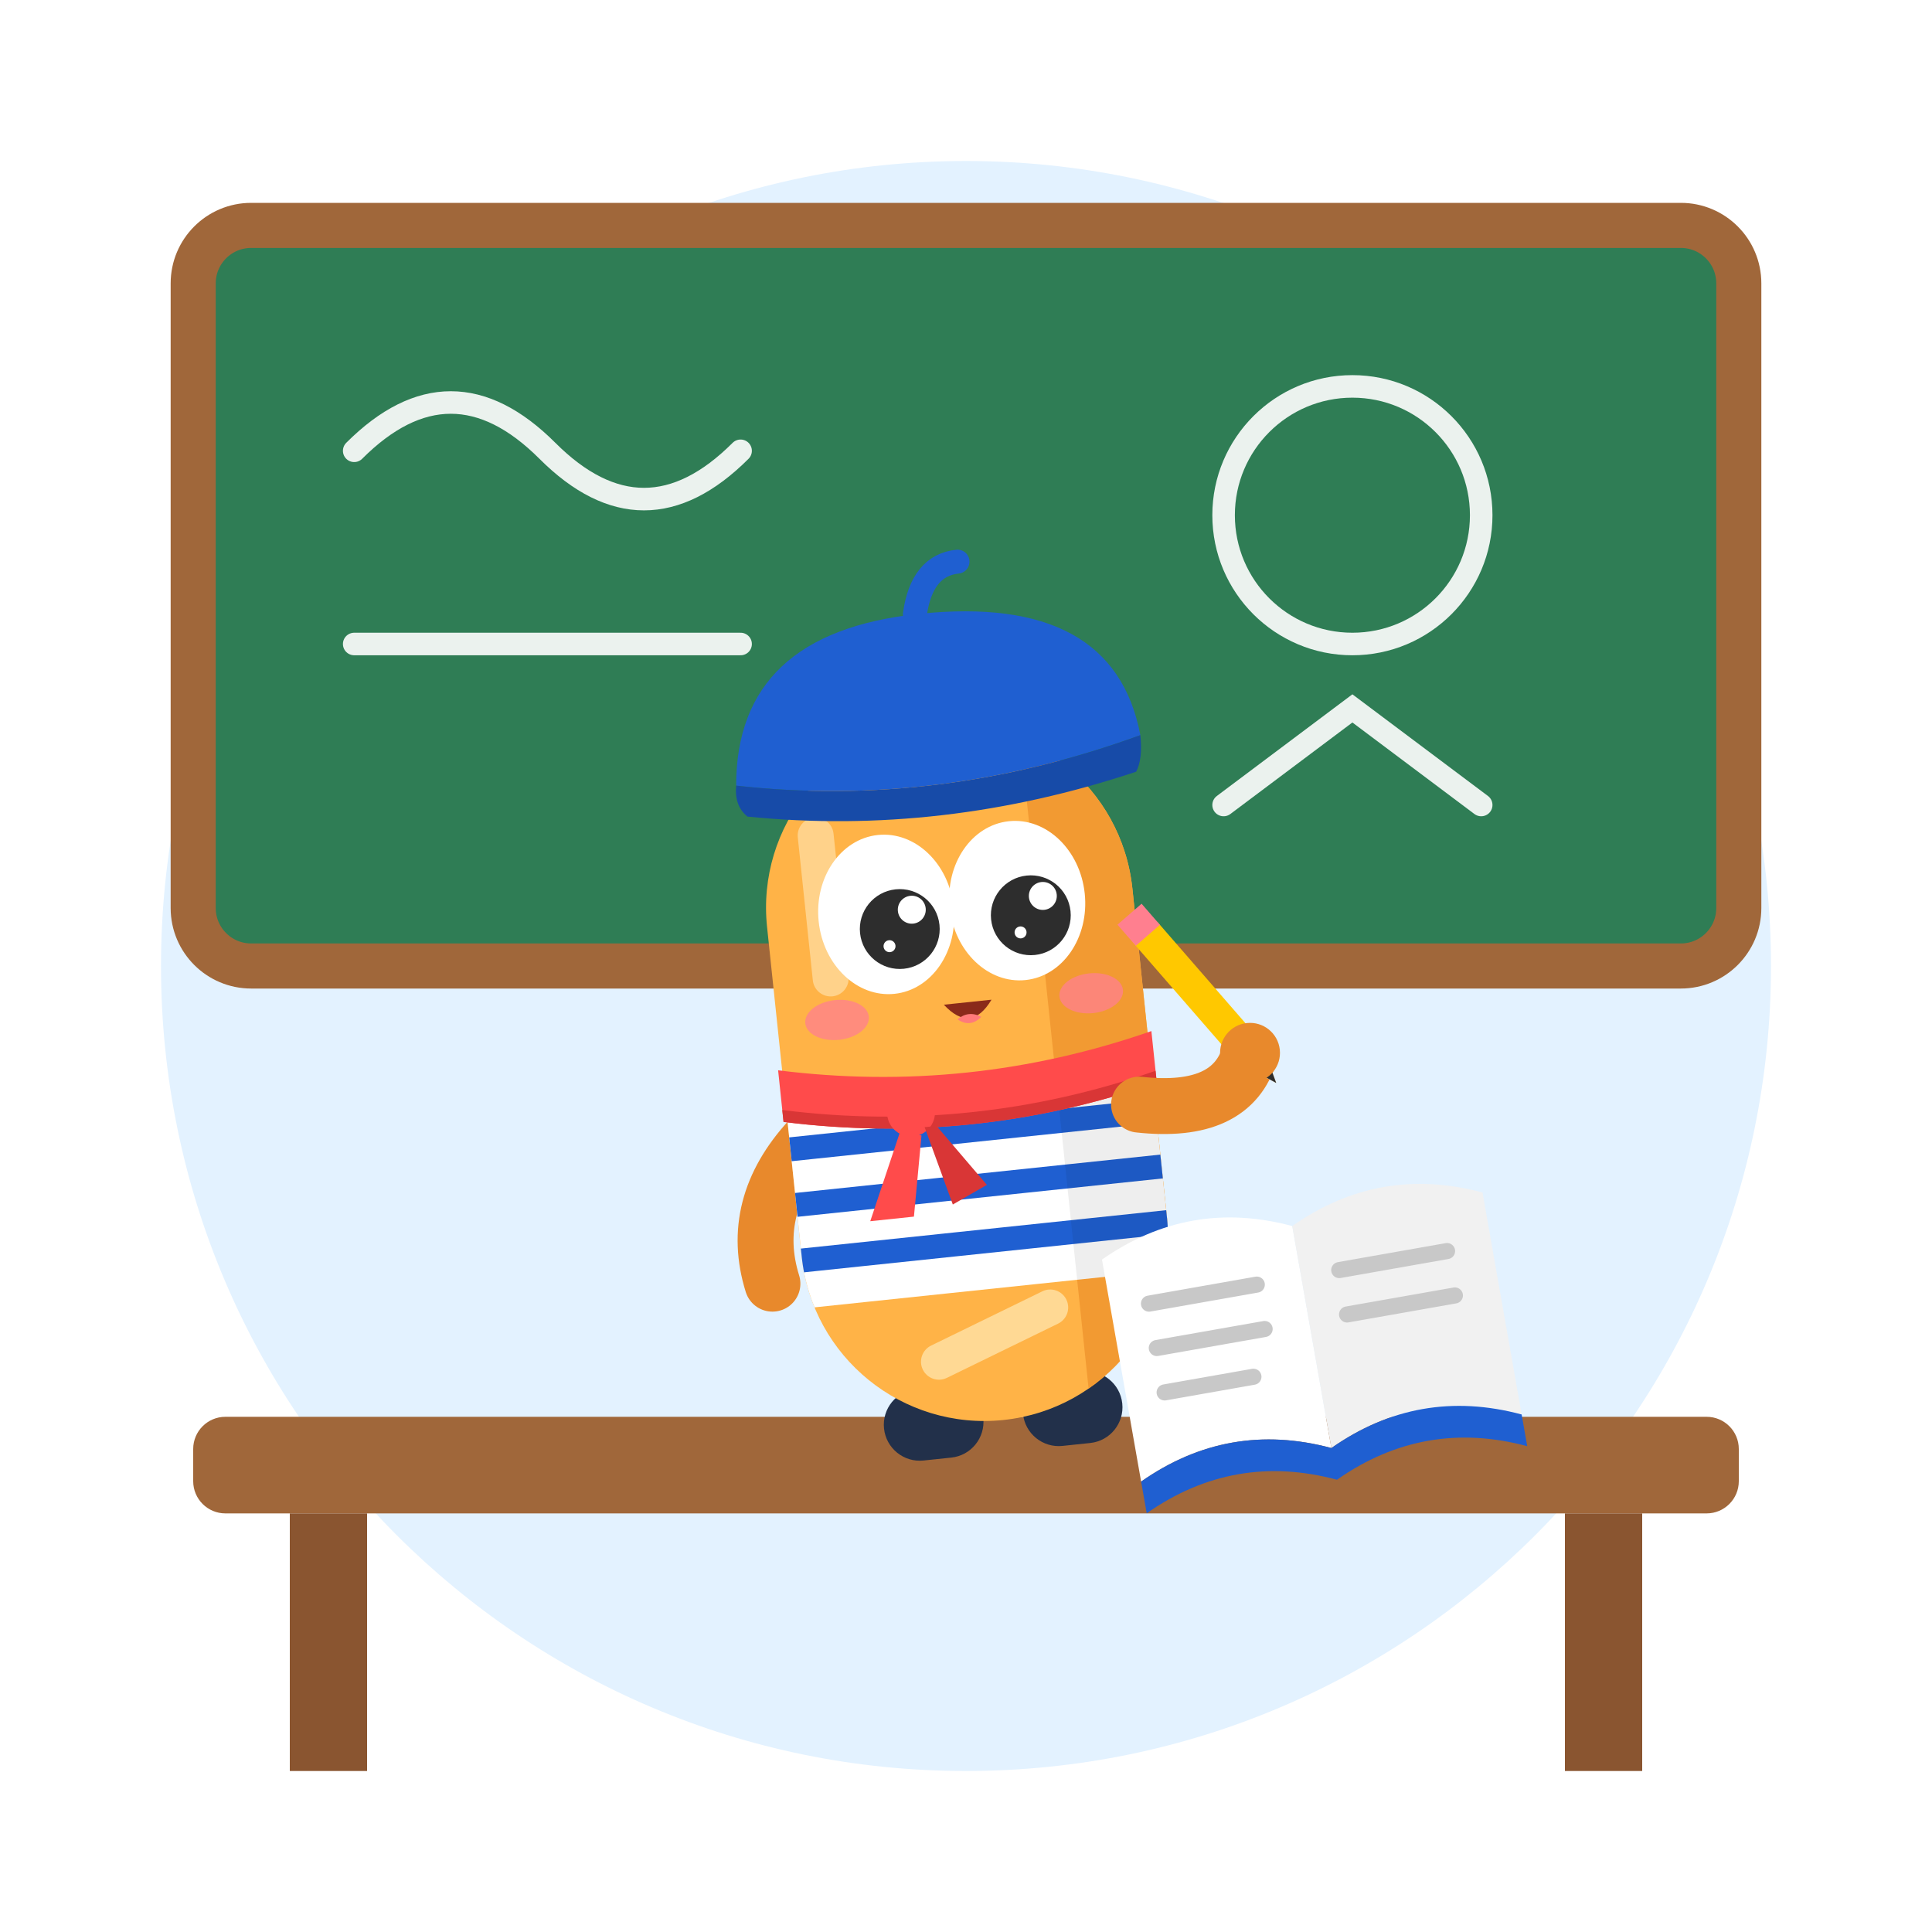
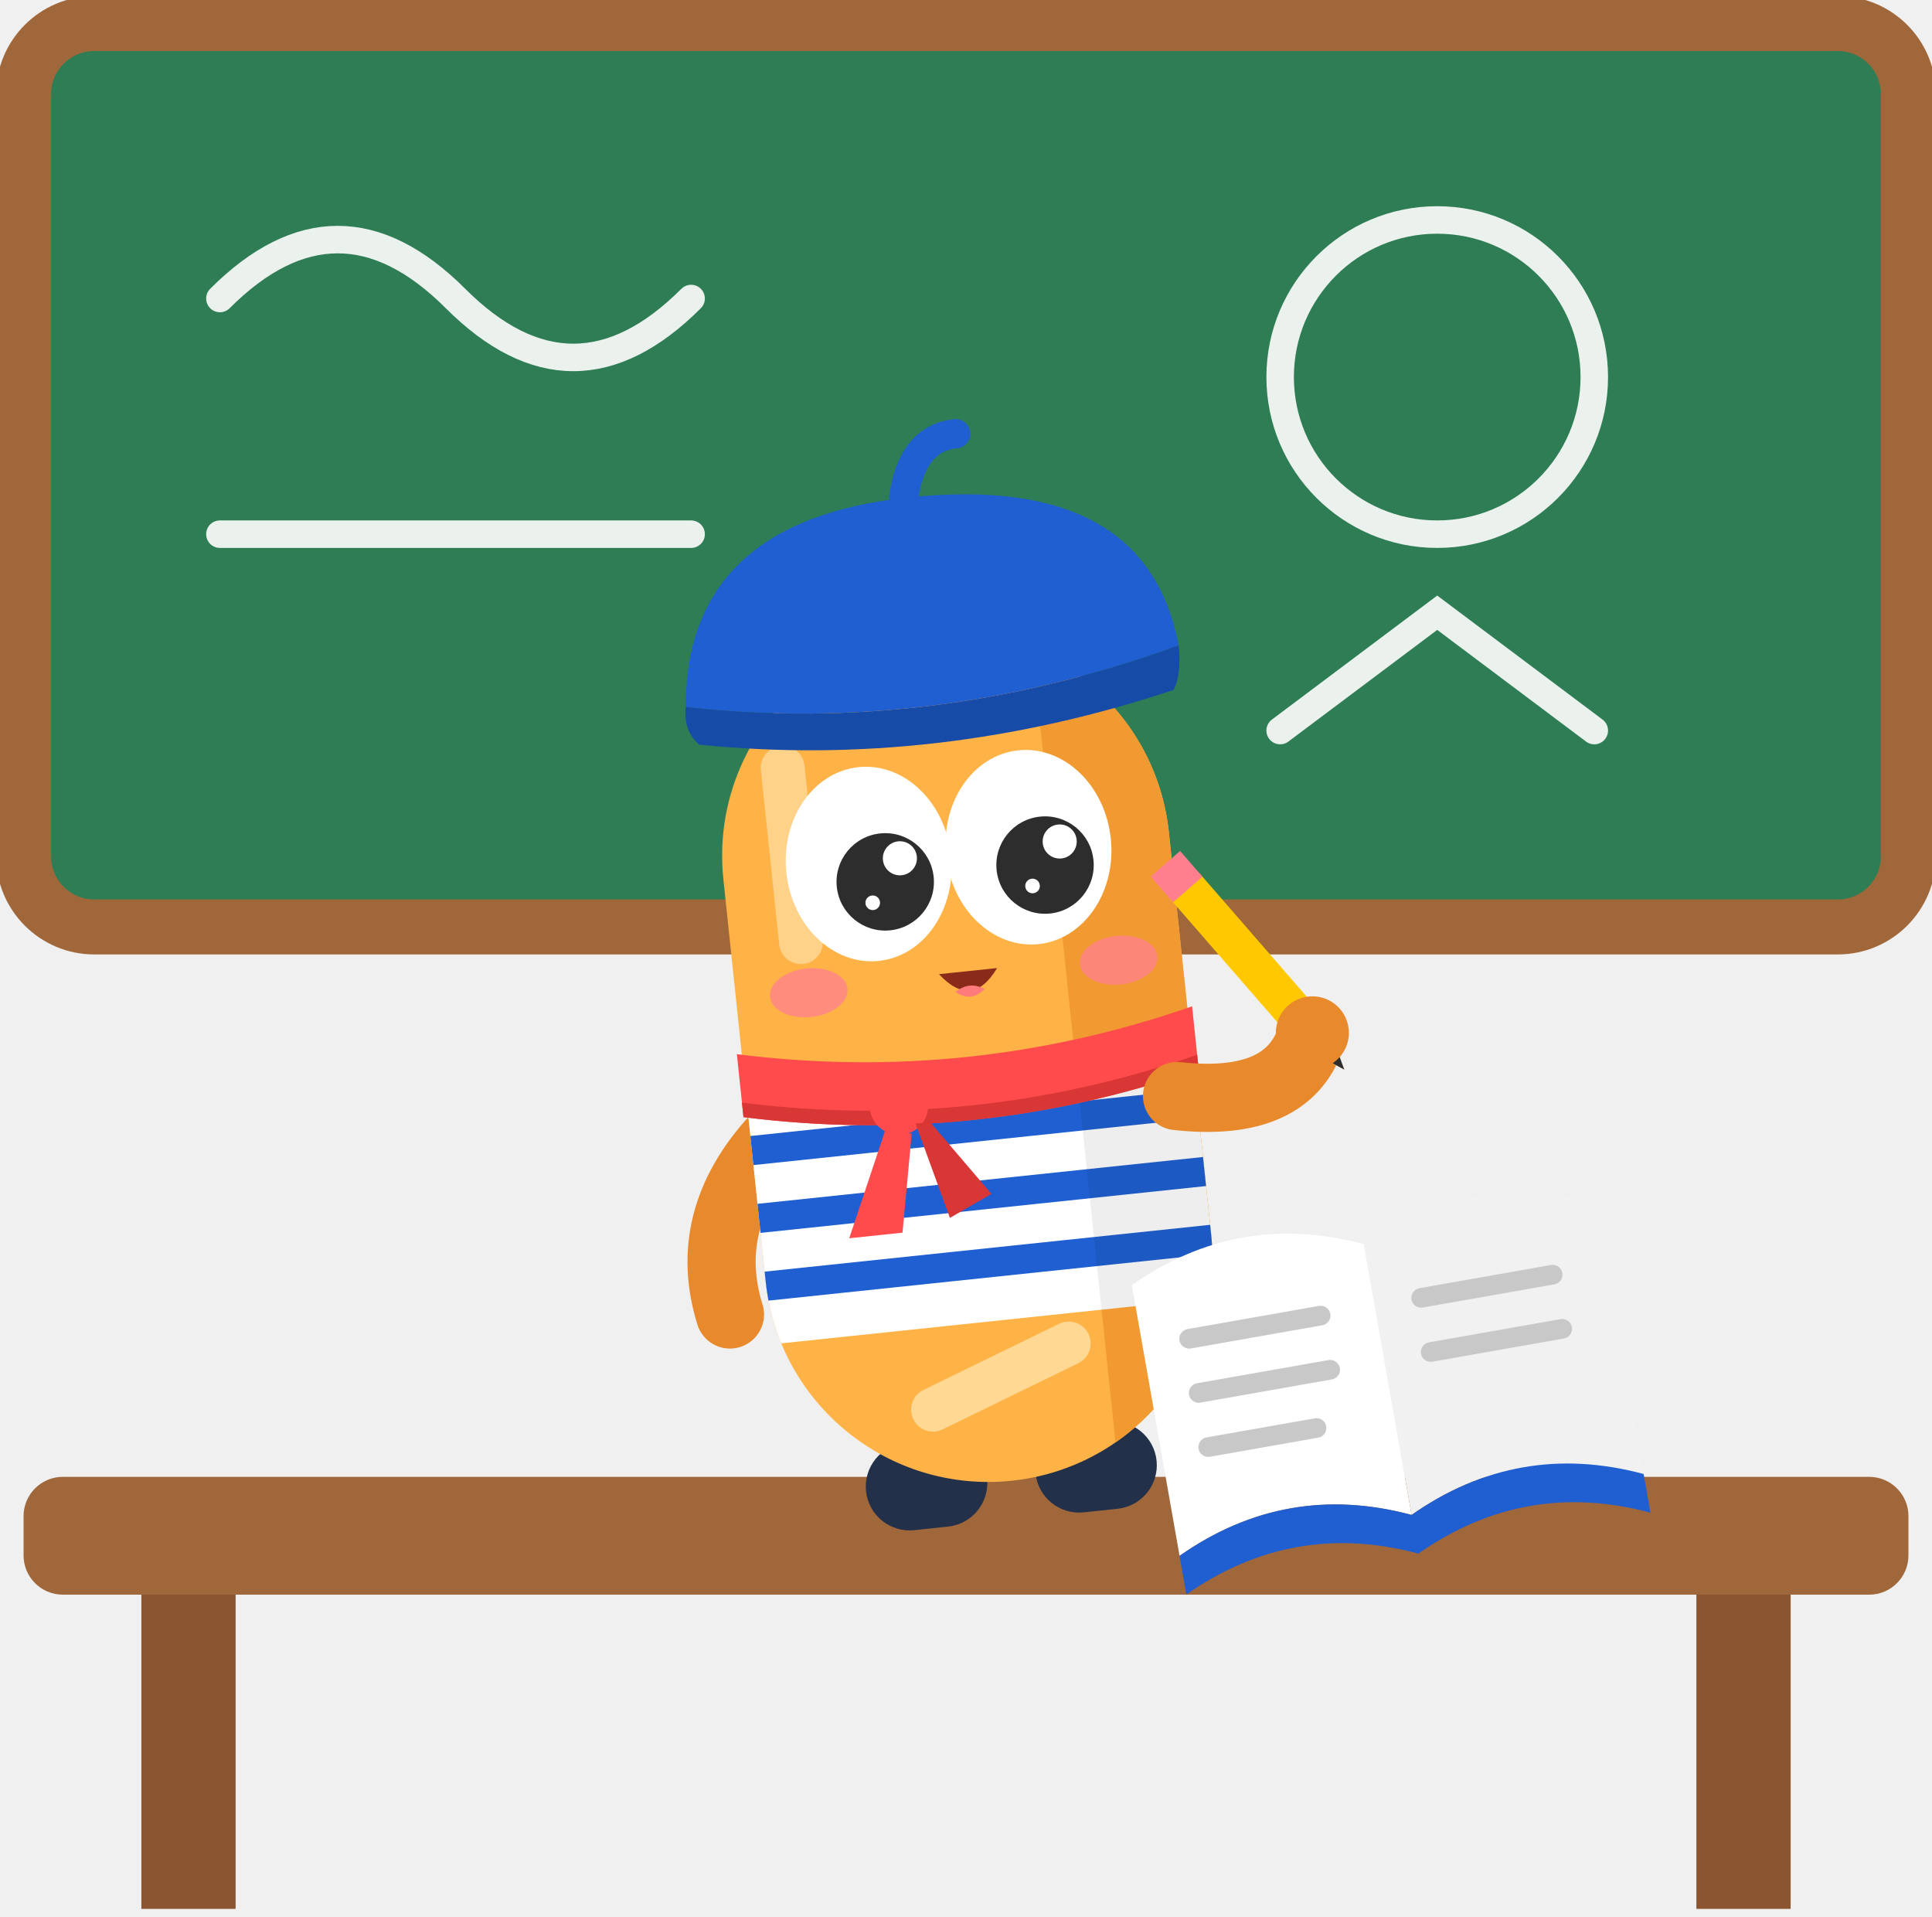
- <svg xmlns="http://www.w3.org/2000/svg" viewBox="0 0 600 600" width="600" height="600">
-   <rect width="600" height="600" fill="#ffffff" />
-   <circle cx="300" cy="300" r="250" fill="#e3f2ff" />
+ <svg xmlns="http://www.w3.org/2000/svg" viewBox="54 64 492 488" width="492" height="488">
  <rect x="60" y="70" width="480" height="230" rx="18" fill="#2f7d55" />
  <rect x="60" y="70" width="480" height="230" rx="18" fill="none" stroke="#a0673a" stroke-width="14" />
  <g stroke="#ffffff" stroke-width="7" fill="none" stroke-linecap="round" opacity=".9">
    <path d="M110 140 q30 -30 60 0 t60 0" />
    <path d="M110 200 h120" />
    <circle cx="420" cy="160" r="40" />
    <path d="M380 250 l40 -30 l40 30" />
  </g>
  <rect x="60" y="440" width="480" height="30" rx="10" fill="#a0673a" />
  <rect x="90" y="470" width="24" height="80" fill="#8a5530" />
  <rect x="486" y="470" width="24" height="80" fill="#8a5530" />
  <g transform="translate(300 330) scale(0.62) rotate(-6)">
    <defs>
      <clipPath id="b2">
        <rect x="-92" y="-170" width="184" height="350" rx="92" />
      </clipPath>
    </defs>
    <rect x="-60" y="160" width="50" height="36" rx="18" fill="#22304a" />
    <rect x="10" y="160" width="50" height="36" rx="18" fill="#22304a" />
    <path d="M-82 30 Q-116 60 -108 100" fill="none" stroke="#e8892c" stroke-width="28" stroke-linecap="round" />
    <g clip-path="url(#b2)">
      <rect x="-92" y="-170" width="184" height="350" fill="#ffb347" />
      <rect x="44" y="-170" width="60" height="350" fill="#f29a32" />
      <rect x="-72" y="-130" width="18" height="90" rx="9" fill="#ffd28a" />
      <rect x="-92" y="10" width="184" height="104" fill="#ffffff" />
      <rect x="-92" y="28" width="184" height="12" fill="#1f5fd1" />
      <rect x="-92" y="56" width="184" height="12" fill="#1f5fd1" />
      <rect x="-92" y="84" width="184" height="12" fill="#1f5fd1" />
      <rect x="44" y="10" width="60" height="104" fill="#000" opacity=".07" />
      <rect x="-40" y="128" width="80" height="18" rx="9" fill="#ffd994" transform="rotate(-20 0 137)" />
    </g>
    <ellipse cx="-32" cy="-78" rx="34" ry="40" fill="#ffffff" />
    <ellipse cx="34" cy="-78" rx="34" ry="40" fill="#ffffff" />
    <circle cx="-26" cy="-70" r="20" fill="#2d2d2d" />
    <circle cx="40" cy="-70" r="20" fill="#2d2d2d" />
    <circle cx="-19" cy="-79" r="7" fill="#ffffff" />
    <circle cx="47" cy="-79" r="7" fill="#ffffff" />
    <circle cx="-32" cy="-62" r="3" fill="#ffffff" />
    <circle cx="34" cy="-62" r="3" fill="#ffffff" />
    <ellipse cx="-62" cy="-28" rx="16" ry="10" fill="#ff7f8f" opacity=".75" />
    <ellipse cx="66" cy="-28" rx="16" ry="10" fill="#ff7f8f" opacity=".75" />
    <path d="M-8 -30 Q4 -14 16 -30 Z" fill="#8a2a1a" />
    <path d="M-2 -22 Q4 -17 10 -22 Q4 -26 -2 -22 Z" fill="#ff7a7a" />
    <path d="M-94 -6 Q0 16 94 -6 V20 Q0 42 -94 20 Z" fill="#ff4b4b" />
    <path d="M-94 14 Q0 36 94 14 V20 Q0 42 -94 20 Z" fill="#d93636" />
    <circle cx="-30" cy="22" r="12" fill="#ff4b4b" />
    <path d="M-36 30 L-56 74 L-34 74 L-26 34 Z" fill="#ff4b4b" />
    <path d="M-24 30 L-14 70 L4 62 L-18 30 Z" fill="#d93636" />
    <path d="M-100 -150 Q-92 -226 0 -226 Q98 -226 104 -154 Q0 -128 -100 -150 Z" fill="#1f5fd1" />
    <path d="M-100 -150 Q0 -128 104 -154 Q104 -142 100 -136 Q0 -114 -96 -134 Q-102 -140 -100 -150 Z" fill="#174ba8" />
    <path d="M-2 -226 Q4 -250 22 -250" fill="none" stroke="#1f5fd1" stroke-width="12" stroke-linecap="round" />
    <path d="M84 30 Q130 40 142 10" fill="none" stroke="#e8892c" stroke-width="28" stroke-linecap="round" />
    <g transform="translate(142 10)">
      <g transform="rotate(-35)">
        <rect x="-8" y="-80" width="16" height="80" fill="#ffc800" />
        <rect x="-8" y="-92" width="16" height="14" fill="#ff7f8f" />
        <path d="M-8 0 L8 0 L0 20 Z" fill="#f3d3a3" />
        <path d="M-3 12 L3 12 L0 20 Z" fill="#2d2d2d" />
      </g>
    </g>
    <circle cx="142" cy="10" r="15" fill="#e8892c" />
  </g>
  <g transform="translate(410 430)">
    <g transform="rotate(-10)">
      <path d="M-60 -50 Q-30 -64 0 -50 V20 Q-30 6 -60 20 Z" fill="#ffffff" />
      <path d="M0 -50 Q30 -64 60 -50 V20 Q30 6 0 20 Z" fill="#f1f1f1" />
      <path d="M-60 20 Q-30 6 0 20 Q30 6 60 20 V30 Q30 16 0 30 Q-30 16 -60 30 Z" fill="#1f5fd1" />
      <path d="M-48 -34 H-14 M-48 -20 H-14 M-48 -6 H-20 M12 -34 H46 M12 -20 H46" stroke="#c8c8c8" stroke-width="5" stroke-linecap="round" />
    </g>
  </g>
</svg>
